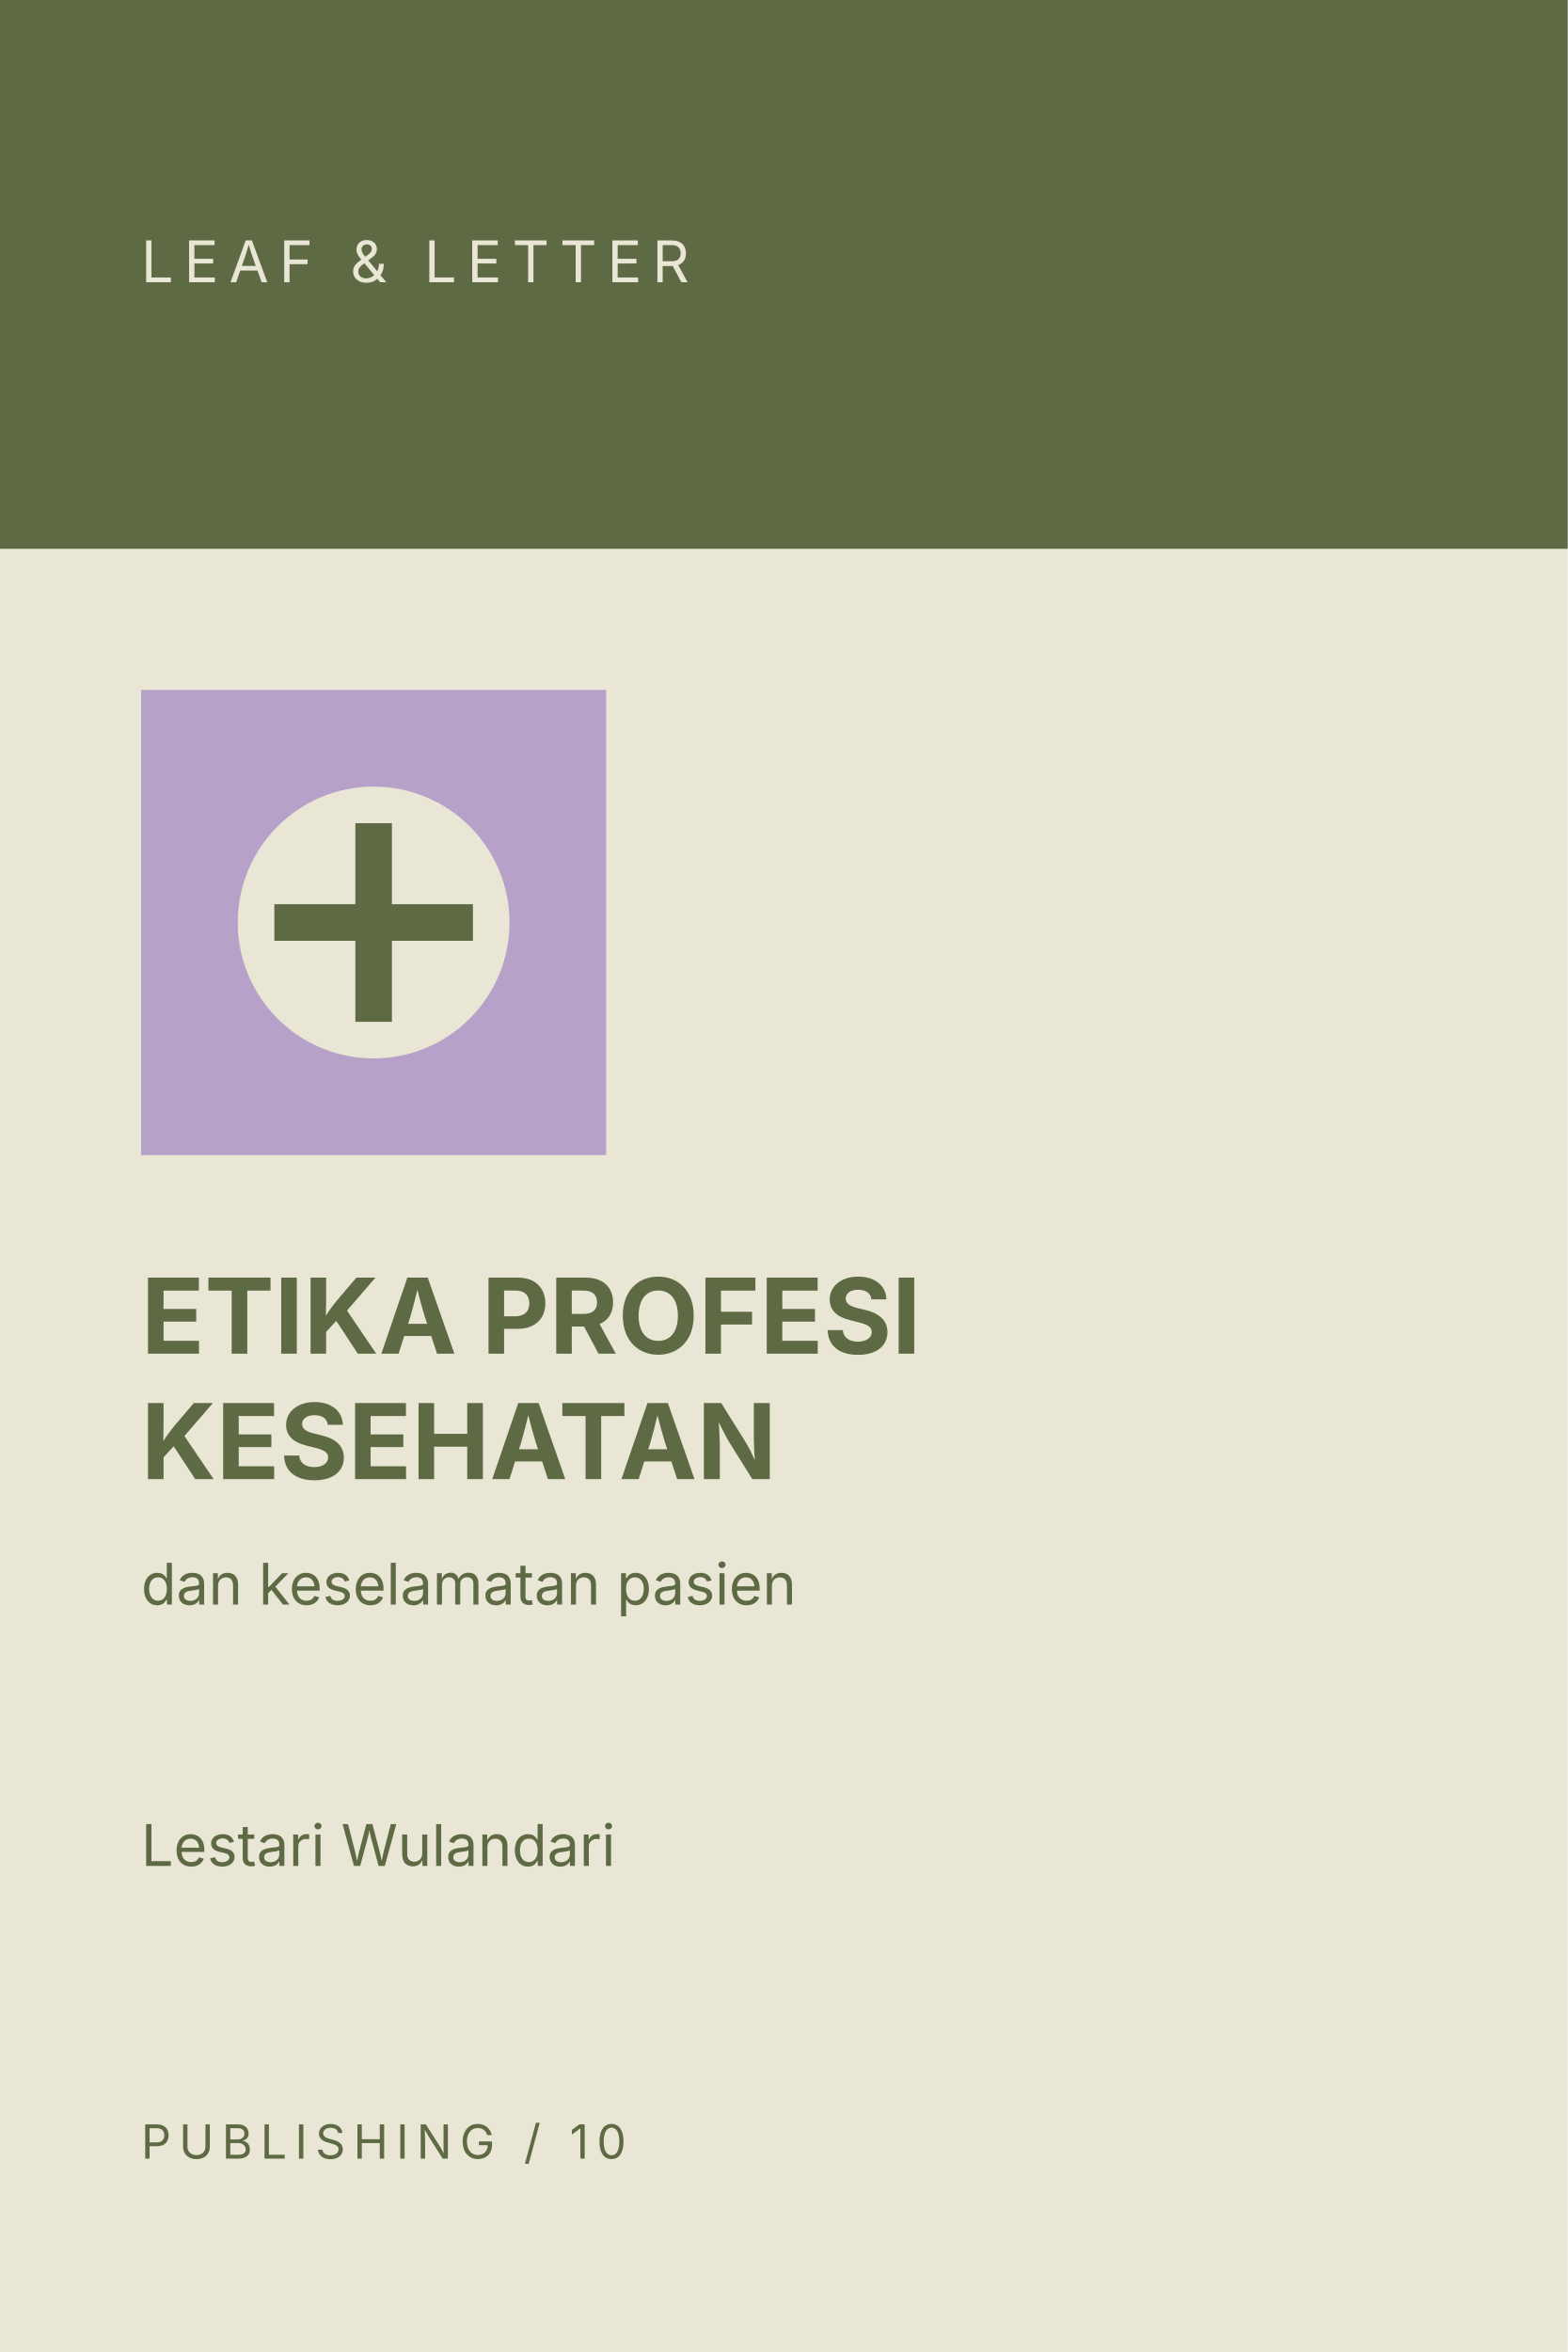
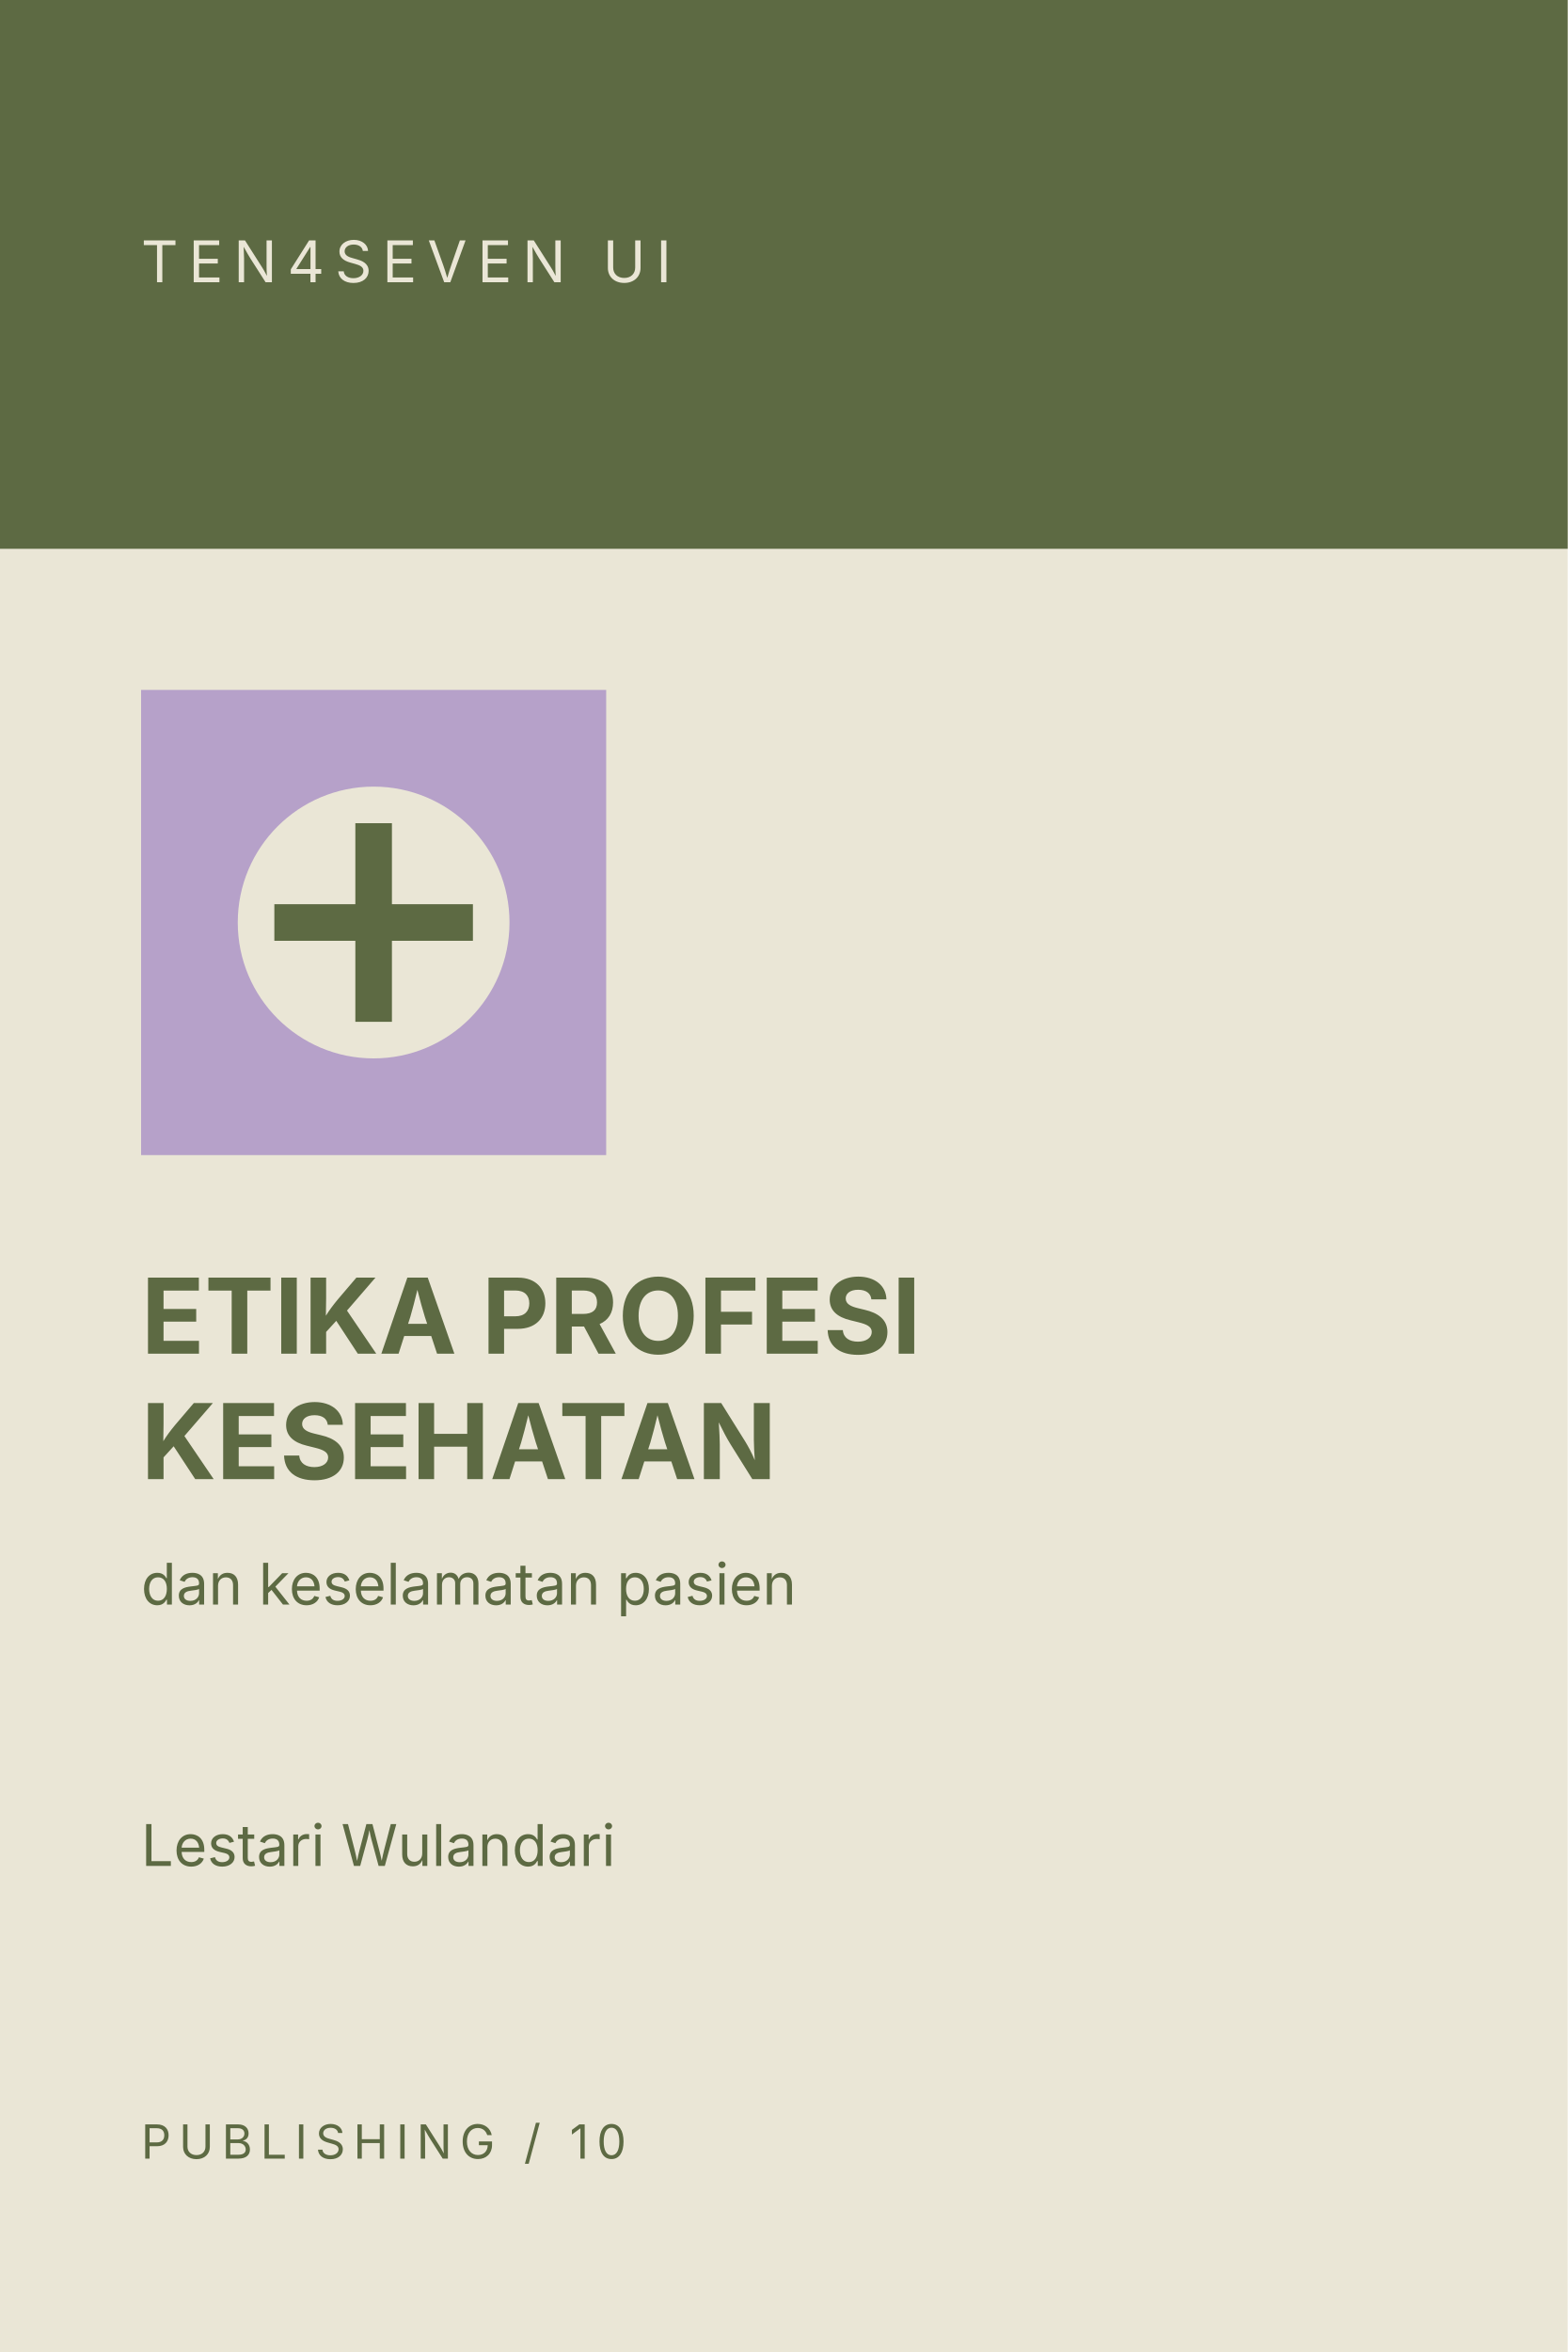
<svg xmlns="http://www.w3.org/2000/svg" viewBox="0 0 600 900" role="img" aria-labelledby="title desc">
  <rect width="600" height="900" fill="#eae6d6" />
  <rect x="0" y="0" width="600" height="210" fill="#5d6a43" />
  <rect x="54" y="264" width="178" height="178" fill="#b6a1c9" />
  <circle cx="143" cy="353" r="52" fill="#eae6d6" />
  <path d="M143 315v76M105 353h76" stroke="#5d6a43" stroke-width="14" />
-   <text x="54" y="108" fill="#eae6d6" font-family="Inter, Arial, sans-serif" font-size="22" letter-spacing="4">LEAF &amp; LETTER</text>
+   <text x="54" y="108" fill="#eae6d6" font-family="Inter, Arial, sans-serif" font-size="22" letter-spacing="4">TEN4SEVEN UI</text>
  <text x="54" y="518" fill="#5d6a43" font-family="Inter, Arial, sans-serif" font-size="40" font-weight="700">ETIKA PROFESI</text>
  <text x="54" y="566" fill="#5d6a43" font-family="Inter, Arial, sans-serif" font-size="40" font-weight="700">KESEHATAN</text>
  <text x="54" y="614" fill="#5d6a43" font-family="Inter, Arial, sans-serif" font-size="22">dan keselamatan pasien</text>
  <text x="54" y="714" fill="#5d6a43" font-family="Inter, Arial, sans-serif" font-size="22">Lestari Wulandari</text>
  <text x="54" y="826" fill="#5d6a43" font-family="Inter, Arial, sans-serif" font-size="18" letter-spacing="3">PUBLISHING / 10</text>
</svg>
